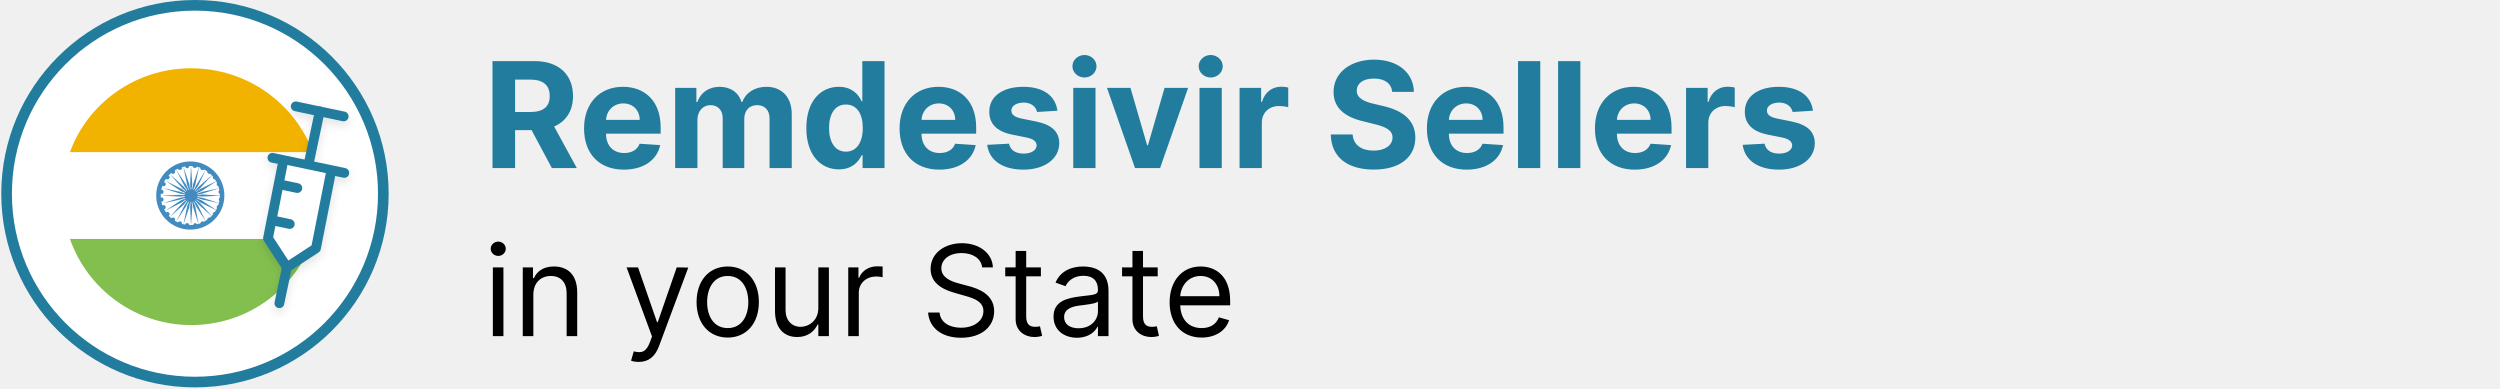
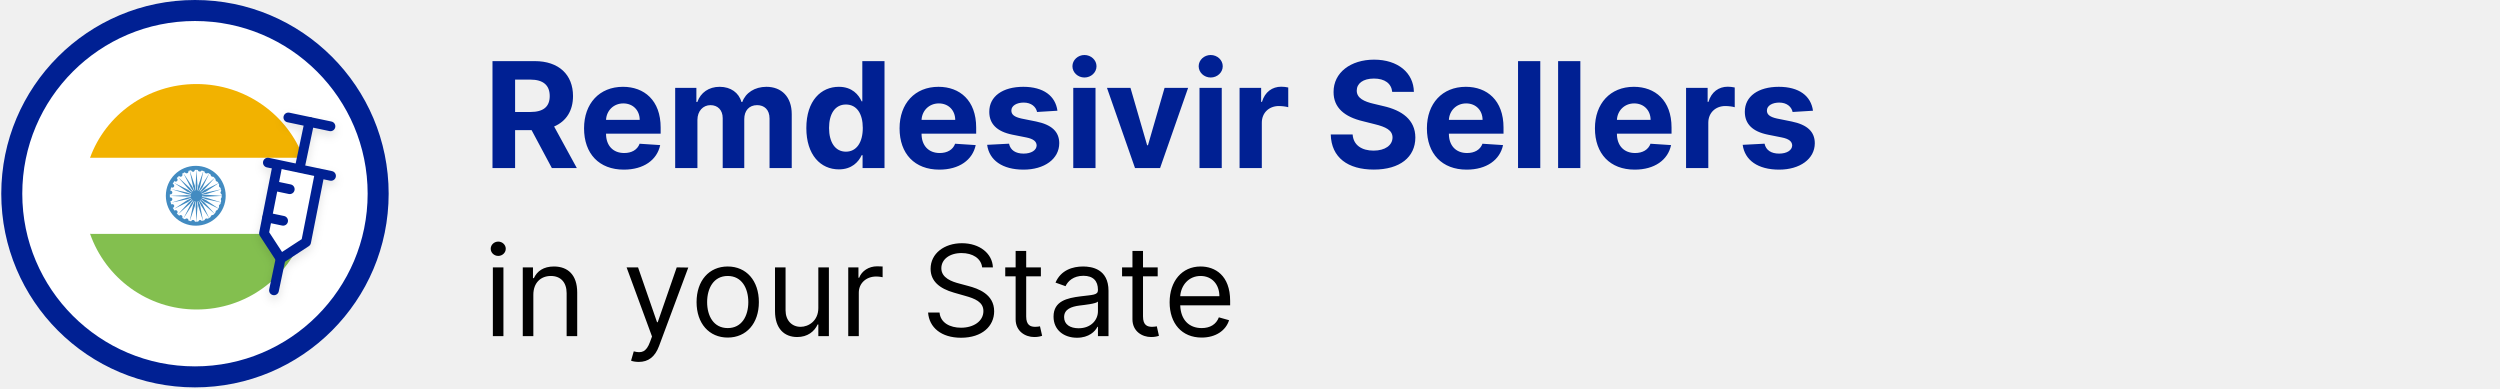
<svg xmlns="http://www.w3.org/2000/svg" width="476" height="74" viewBox="0 0 476 74" fill="none">
-   <circle cx="37.121" cy="36.879" r="35.866" fill="white" stroke="#227C9D" stroke-width="2.026" />
-   <mask id="mask0" mask-type="alpha" maskUnits="userSpaceOnUse" x="0" y="3" width="71" height="71">
-     <circle cx="35.379" cy="38.379" r="35.379" fill="white" />
+   <circle cx="37.121" cy="36.879" r="34.879" fill="white" stroke="#002093" stroke-width="4" />
+   <mask id="mask0" mask-type="alpha" maskUnits="userSpaceOnUse" x="0" y="0" width="74" height="74">
+     <circle cx="37" cy="37" r="37" fill="white" />
  </mask>
  <g mask="url(#mask0)">
-     <path d="M36.365 13C25.731 13 16.652 19.724 13.298 29.01H59.596C56.16 19.724 47.081 13 36.365 13Z" fill="#F2B200" />
-     <path d="M36.406 61.894C47.141 61.894 56.236 55.071 59.596 45.452H13.298C16.658 55.071 25.753 61.894 36.406 61.894Z" fill="#83BF4F" />
-     <path d="M13.385 29.009C12.489 31.558 12 34.353 12 37.231C12 40.108 12.489 42.903 13.385 45.452H59.509C60.405 42.903 60.894 40.108 60.894 37.231C60.894 34.353 60.405 31.558 59.509 29.009H13.385Z" fill="white" />
-     <path d="M36.231 43.721C39.815 43.721 42.721 40.815 42.721 37.231C42.721 33.646 39.815 30.74 36.231 30.74C32.646 30.74 29.74 33.646 29.74 37.231C29.74 40.815 32.646 43.721 36.231 43.721Z" fill="#428BC1" />
-     <path d="M36.231 42.856C39.337 42.856 41.856 40.337 41.856 37.231C41.856 34.124 39.337 31.606 36.231 31.606C33.124 31.606 30.606 34.124 30.606 37.231C30.606 40.337 33.124 42.856 36.231 42.856Z" fill="white" />
-     <path d="M34.247 32.368C34.472 32.368 34.654 32.186 34.654 31.961C34.654 31.736 34.472 31.553 34.247 31.553C34.022 31.553 33.839 31.736 33.839 31.961C33.839 32.186 34.022 32.368 34.247 32.368Z" fill="#428BC1" />
-     <path d="M32.943 33.102C33.168 33.102 33.35 32.919 33.35 32.694C33.35 32.469 33.168 32.287 32.943 32.287C32.718 32.287 32.535 32.469 32.535 32.694C32.535 32.919 32.718 33.102 32.943 33.102Z" fill="#428BC1" />
-     <path d="M31.884 34.161C32.109 34.161 32.291 33.979 32.291 33.754C32.291 33.529 32.109 33.346 31.884 33.346C31.659 33.346 31.476 33.529 31.476 33.754C31.476 33.979 31.659 34.161 31.884 34.161Z" fill="#428BC1" />
-     <path d="M31.15 35.465C31.375 35.465 31.558 35.283 31.558 35.057C31.558 34.833 31.375 34.65 31.15 34.65C30.925 34.65 30.743 34.833 30.743 35.057C30.743 35.283 30.925 35.465 31.15 35.465Z" fill="#428BC1" />
-     <path d="M30.743 36.932C30.968 36.932 31.15 36.749 31.15 36.524C31.15 36.299 30.968 36.117 30.743 36.117C30.518 36.117 30.335 36.299 30.335 36.524C30.335 36.749 30.518 36.932 30.743 36.932Z" fill="#428BC1" />
-     <path d="M30.743 38.399C30.968 38.399 31.15 38.216 31.15 37.991C31.15 37.766 30.968 37.584 30.743 37.584C30.518 37.584 30.335 37.766 30.335 37.991C30.335 38.216 30.518 38.399 30.743 38.399Z" fill="#428BC1" />
-     <path d="M31.15 39.865C31.375 39.865 31.558 39.683 31.558 39.458C31.558 39.233 31.375 39.05 31.15 39.05C30.925 39.05 30.743 39.233 30.743 39.458C30.743 39.683 30.925 39.865 31.15 39.865Z" fill="#428BC1" />
-     <path d="M31.884 41.169C32.109 41.169 32.291 40.987 32.291 40.762C32.291 40.537 32.109 40.354 31.884 40.354C31.659 40.354 31.476 40.537 31.476 40.762C31.476 40.987 31.659 41.169 31.884 41.169Z" fill="#428BC1" />
-     <path d="M32.943 42.229C33.168 42.229 33.35 42.046 33.35 41.821C33.35 41.596 33.168 41.414 32.943 41.414C32.718 41.414 32.535 41.596 32.535 41.821C32.535 42.046 32.718 42.229 32.943 42.229Z" fill="#428BC1" />
-     <path d="M34.247 42.962C34.472 42.962 34.654 42.78 34.654 42.554C34.654 42.33 34.472 42.147 34.247 42.147C34.022 42.147 33.839 42.33 33.839 42.554C33.839 42.78 34.022 42.962 34.247 42.962Z" fill="#428BC1" />
-     <path d="M35.632 43.288C35.857 43.288 36.04 43.106 36.04 42.88C36.04 42.656 35.857 42.473 35.632 42.473C35.407 42.473 35.225 42.656 35.225 42.88C35.225 43.106 35.407 43.288 35.632 43.288Z" fill="#428BC1" />
-     <path d="M36.773 42.962C36.773 42.718 36.936 42.555 37.099 42.473C37.343 42.473 37.506 42.636 37.588 42.799C37.588 43.044 37.425 43.206 37.262 43.288C36.936 43.37 36.773 43.206 36.773 42.962Z" fill="#428BC1" />
-     <path d="M38.566 42.962C38.791 42.962 38.973 42.78 38.973 42.554C38.973 42.33 38.791 42.147 38.566 42.147C38.341 42.147 38.158 42.33 38.158 42.554C38.158 42.78 38.341 42.962 38.566 42.962Z" fill="#428BC1" />
-     <path d="M39.87 42.229C40.095 42.229 40.277 42.046 40.277 41.821C40.277 41.596 40.095 41.414 39.87 41.414C39.645 41.414 39.462 41.596 39.462 41.821C39.462 42.046 39.645 42.229 39.87 42.229Z" fill="#428BC1" />
-     <path d="M40.929 41.169C41.154 41.169 41.337 40.987 41.337 40.762C41.337 40.537 41.154 40.354 40.929 40.354C40.704 40.354 40.522 40.537 40.522 40.762C40.522 40.987 40.704 41.169 40.929 41.169Z" fill="#428BC1" />
-     <path d="M41.662 39.865C41.888 39.865 42.07 39.683 42.07 39.458C42.07 39.233 41.888 39.05 41.662 39.05C41.437 39.05 41.255 39.233 41.255 39.458C41.255 39.683 41.437 39.865 41.662 39.865Z" fill="#428BC1" />
-     <path d="M42.07 38.399C42.295 38.399 42.477 38.216 42.477 37.991C42.477 37.766 42.295 37.584 42.07 37.584C41.845 37.584 41.662 37.766 41.662 37.991C41.662 38.216 41.845 38.399 42.07 38.399Z" fill="#428BC1" />
-     <path d="M42.07 36.932C41.825 36.932 41.662 36.769 41.581 36.606C41.581 36.361 41.744 36.198 41.907 36.117C42.151 36.117 42.314 36.28 42.396 36.443C42.477 36.687 42.314 36.85 42.07 36.932Z" fill="#428BC1" />
-     <path d="M41.662 35.465C41.888 35.465 42.07 35.283 42.07 35.057C42.07 34.833 41.888 34.65 41.662 34.65C41.437 34.65 41.255 34.833 41.255 35.057C41.255 35.283 41.437 35.465 41.662 35.465Z" fill="#428BC1" />
-     <path d="M40.929 34.161C41.154 34.161 41.337 33.979 41.337 33.754C41.337 33.529 41.154 33.346 40.929 33.346C40.704 33.346 40.522 33.529 40.522 33.754C40.522 33.979 40.704 34.161 40.929 34.161Z" fill="#428BC1" />
-     <path d="M39.87 33.102C40.095 33.102 40.277 32.919 40.277 32.694C40.277 32.469 40.095 32.287 39.87 32.287C39.645 32.287 39.462 32.469 39.462 32.694C39.462 32.919 39.645 33.102 39.87 33.102Z" fill="#428BC1" />
-     <path d="M38.973 32.124C38.892 32.368 38.647 32.45 38.403 32.368C38.158 32.287 38.077 32.042 38.158 31.798C38.24 31.553 38.484 31.472 38.729 31.553C38.973 31.716 39.055 31.961 38.973 32.124Z" fill="#428BC1" />
-     <path d="M37.506 31.635C37.506 31.879 37.262 32.042 37.017 31.961C36.773 31.961 36.61 31.716 36.691 31.472C36.691 31.227 36.936 31.064 37.181 31.146C37.425 31.227 37.588 31.472 37.506 31.635Z" fill="#428BC1" />
-     <path d="M36.04 31.553C36.04 31.798 35.877 31.961 35.714 32.042C35.469 32.042 35.306 31.879 35.225 31.716C35.225 31.472 35.388 31.309 35.551 31.227C35.795 31.146 36.04 31.309 36.04 31.553Z" fill="#428BC1" />
-     <path d="M36.365 38.48C37.041 38.48 37.588 37.933 37.588 37.258C37.588 36.583 37.041 36.035 36.365 36.035C35.691 36.035 35.143 36.583 35.143 37.258C35.143 37.933 35.691 38.48 36.365 38.48Z" fill="#428BC1" />
-     <path d="M36.366 31.553L36.203 35.057L36.366 37.258L36.61 35.057L36.366 31.553Z" fill="#428BC1" />
-     <path d="M34.899 31.716L35.632 35.221L36.366 37.258L36.04 35.057L34.899 31.716Z" fill="#428BC1" />
-     <path d="M33.513 32.287L35.143 35.465L36.366 37.258L35.469 35.221L33.513 32.287Z" fill="#428BC1" />
-     <path d="M32.373 33.183L34.736 35.872L36.366 37.258L34.98 35.546L32.373 33.183Z" fill="#428BC1" />
-     <path d="M31.476 34.406L34.41 36.361L36.366 37.258L34.573 35.954L31.476 34.406Z" fill="#428BC1" />
-     <path d="M30.906 35.791L34.247 36.85L36.366 37.258L34.328 36.524L30.906 35.791Z" fill="#428BC1" />
-     <path d="M30.661 37.258L34.247 37.421L36.366 37.258L34.247 37.095L30.661 37.258Z" fill="#428BC1" />
-     <path d="M30.906 38.725L34.328 37.991L36.366 37.258L34.247 37.665L30.906 38.725Z" fill="#428BC1" />
-     <path d="M31.476 40.11L34.573 38.562L36.366 37.258L34.41 38.154L31.476 40.11Z" fill="#428BC1" />
-     <path d="M32.373 41.251L34.98 38.969L36.366 37.258L34.736 38.643L32.373 41.251Z" fill="#428BC1" />
-     <path d="M33.513 42.229L35.469 39.214L36.366 37.258L35.143 39.05L33.513 42.229Z" fill="#428BC1" />
-     <path d="M34.899 42.799L36.04 39.458L36.366 37.258L35.632 39.295L34.899 42.799Z" fill="#428BC1" />
-     <path d="M36.366 42.962L36.61 39.458L36.366 37.258L36.203 39.458L36.366 42.962Z" fill="#428BC1" />
-     <path d="M37.832 42.799L37.181 39.295L36.366 37.258L36.773 39.458L37.832 42.799Z" fill="#428BC1" />
-     <path d="M39.218 42.229L37.669 39.05L36.366 37.258L37.343 39.295L39.218 42.229Z" fill="#428BC1" />
-     <path d="M40.44 41.251L38.077 38.643L36.366 37.258L37.832 38.969L40.44 41.251Z" fill="#428BC1" />
-     <path d="M41.337 40.11L38.403 38.154L36.366 37.258L38.158 38.562L41.337 40.11Z" fill="#428BC1" />
-     <path d="M41.907 38.725L38.566 37.665L36.366 37.258L38.484 37.991L41.907 38.725Z" fill="#428BC1" />
-     <path d="M42.07 37.258L38.566 37.013L36.366 37.258L38.566 37.421L42.07 37.258Z" fill="#428BC1" />
-     <path d="M41.907 35.791L38.484 36.524L36.366 37.258L38.566 36.85L41.907 35.791Z" fill="#428BC1" />
-     <path d="M41.337 34.406L38.158 35.954L36.366 37.258L38.403 36.361L41.337 34.406Z" fill="#428BC1" />
-     <path d="M40.44 33.265L37.832 35.546L36.366 37.258L38.077 35.872L40.44 33.265Z" fill="#428BC1" />
-     <path d="M39.218 32.287L37.343 35.302L36.366 37.258L37.669 35.465L39.218 32.287Z" fill="#428BC1" />
-     <path d="M37.914 31.716L36.773 35.057L36.366 37.258L37.181 35.221L37.914 31.716Z" fill="#428BC1" />
+     <path d="M37.392 16C28.056 16 20.084 21.904 17.14 30.056H57.789C54.772 21.904 46.801 16 37.392 16Z" fill="#F2B200" />
+     <path d="M37.428 58.928C46.853 58.928 54.839 52.938 57.789 44.492H17.14C20.09 52.938 28.075 58.928 37.428 58.928Z" fill="#83BF4F" />
+     <path d="M17.216 30.056C16.429 32.294 16 34.748 16 37.274C16 39.801 16.429 42.255 17.216 44.492H57.712C58.499 42.255 58.928 39.801 58.928 37.274C58.928 34.748 58.499 32.294 57.712 30.056H17.216Z" fill="white" />
+     <path d="M37.274 42.973C40.422 42.973 42.973 40.422 42.973 37.274C42.973 34.127 40.422 31.576 37.274 31.576C34.127 31.576 31.576 34.127 31.576 37.274C31.576 40.422 34.127 42.973 37.274 42.973Z" fill="#428BC1" />
+     <path d="M37.274 42.213C40.002 42.213 42.213 40.002 42.213 37.274C42.213 34.547 40.002 32.336 37.274 32.336C34.547 32.336 32.336 34.547 32.336 37.274C32.336 40.002 34.547 42.213 37.274 42.213Z" fill="white" />
+     <path d="M35.532 33.005C35.73 33.005 35.89 32.845 35.89 32.647C35.89 32.45 35.73 32.29 35.532 32.29C35.335 32.29 35.175 32.45 35.175 32.647C35.175 32.845 35.335 33.005 35.532 33.005Z" fill="#428BC1" />
+     <path d="M34.388 33.649C34.585 33.649 34.745 33.489 34.745 33.291C34.745 33.094 34.585 32.934 34.388 32.934C34.19 32.934 34.03 33.094 34.03 33.291C34.03 33.489 34.19 33.649 34.388 33.649Z" fill="#428BC1" />
+     <path d="M33.458 34.579C33.655 34.579 33.815 34.419 33.815 34.221C33.815 34.024 33.655 33.864 33.458 33.864C33.26 33.864 33.1 34.024 33.1 34.221C33.1 34.419 33.26 34.579 33.458 34.579Z" fill="#428BC1" />
+     <path d="M32.814 35.724C33.011 35.724 33.171 35.564 33.171 35.366C33.171 35.169 33.011 35.008 32.814 35.008C32.616 35.008 32.456 35.169 32.456 35.366C32.456 35.564 32.616 35.724 32.814 35.724Z" fill="#428BC1" />
+     <path d="M32.456 37.012C32.654 37.012 32.814 36.852 32.814 36.654C32.814 36.456 32.654 36.296 32.456 36.296C32.258 36.296 32.098 36.456 32.098 36.654C32.098 36.852 32.258 37.012 32.456 37.012Z" fill="#428BC1" />
+     <path d="M32.456 38.3C32.654 38.3 32.814 38.139 32.814 37.942C32.814 37.744 32.654 37.584 32.456 37.584C32.258 37.584 32.098 37.744 32.098 37.942C32.098 38.139 32.258 38.3 32.456 38.3Z" fill="#428BC1" />
+     <path d="M32.814 39.587C33.011 39.587 33.171 39.427 33.171 39.23C33.171 39.032 33.011 38.872 32.814 38.872C32.616 38.872 32.456 39.032 32.456 39.23C32.456 39.427 32.616 39.587 32.814 39.587Z" fill="#428BC1" />
+     <path d="M33.458 40.732C33.655 40.732 33.815 40.572 33.815 40.374C33.815 40.177 33.655 40.017 33.458 40.017C33.26 40.017 33.1 40.177 33.1 40.374C33.1 40.572 33.26 40.732 33.458 40.732Z" fill="#428BC1" />
+     <path d="M34.388 41.662C34.585 41.662 34.745 41.502 34.745 41.305C34.745 41.107 34.585 40.947 34.388 40.947C34.19 40.947 34.03 41.107 34.03 41.305C34.03 41.502 34.19 41.662 34.388 41.662Z" fill="#428BC1" />
+     <path d="M35.532 42.306C35.73 42.306 35.89 42.146 35.89 41.949C35.89 41.751 35.73 41.591 35.532 41.591C35.335 41.591 35.175 41.751 35.175 41.949C35.175 42.146 35.335 42.306 35.532 42.306Z" fill="#428BC1" />
+     <path d="M36.749 42.593C36.946 42.593 37.106 42.432 37.106 42.235C37.106 42.037 36.946 41.877 36.749 41.877C36.551 41.877 36.391 42.037 36.391 42.235C36.391 42.432 36.551 42.593 36.749 42.593Z" fill="#428BC1" />
+     <path d="M37.75 42.306C37.75 42.092 37.894 41.949 38.037 41.877C38.251 41.877 38.394 42.02 38.466 42.163C38.466 42.378 38.323 42.521 38.18 42.593C37.894 42.664 37.75 42.521 37.75 42.306Z" fill="#428BC1" />
+     <path d="M39.325 42.306C39.522 42.306 39.682 42.146 39.682 41.949C39.682 41.751 39.522 41.591 39.325 41.591C39.127 41.591 38.967 41.751 38.967 41.949C38.967 42.146 39.127 42.306 39.325 42.306Z" fill="#428BC1" />
+     <path d="M40.469 41.662C40.667 41.662 40.827 41.502 40.827 41.305C40.827 41.107 40.667 40.947 40.469 40.947C40.272 40.947 40.111 41.107 40.111 41.305C40.111 41.502 40.272 41.662 40.469 41.662Z" fill="#428BC1" />
+     <path d="M41.399 40.732C41.597 40.732 41.757 40.572 41.757 40.374C41.757 40.177 41.597 40.017 41.399 40.017C41.202 40.017 41.042 40.177 41.042 40.374C41.042 40.572 41.202 40.732 41.399 40.732Z" fill="#428BC1" />
+     <path d="M42.043 39.587C42.241 39.587 42.401 39.427 42.401 39.23C42.401 39.032 42.241 38.872 42.043 38.872C41.846 38.872 41.685 39.032 41.685 39.23C41.685 39.427 41.846 39.587 42.043 39.587Z" fill="#428BC1" />
+     <path d="M42.401 38.3C42.599 38.3 42.759 38.139 42.759 37.942C42.759 37.744 42.599 37.584 42.401 37.584C42.203 37.584 42.043 37.744 42.043 37.942C42.043 38.139 42.203 38.3 42.401 38.3Z" fill="#428BC1" />
+     <path d="M42.401 37.012C42.186 37.012 42.043 36.869 41.972 36.726C41.972 36.511 42.115 36.368 42.258 36.296C42.473 36.296 42.616 36.439 42.687 36.583C42.759 36.797 42.616 36.94 42.401 37.012Z" fill="#428BC1" />
+     <path d="M42.043 35.724C42.241 35.724 42.401 35.564 42.401 35.366C42.401 35.169 42.241 35.008 42.043 35.008C41.846 35.008 41.685 35.169 41.685 35.366C41.685 35.564 41.846 35.724 42.043 35.724Z" fill="#428BC1" />
+     <path d="M41.399 34.579C41.597 34.579 41.757 34.419 41.757 34.221C41.757 34.024 41.597 33.864 41.399 33.864C41.202 33.864 41.042 34.024 41.042 34.221C41.042 34.419 41.202 34.579 41.399 34.579Z" fill="#428BC1" />
+     <path d="M40.469 33.649C40.667 33.649 40.827 33.489 40.827 33.291C40.827 33.094 40.667 32.934 40.469 32.934C40.272 32.934 40.111 33.094 40.111 33.291C40.111 33.489 40.272 33.649 40.469 33.649Z" fill="#428BC1" />
+     <path d="M39.682 32.791C39.611 33.005 39.396 33.077 39.181 33.005C38.967 32.934 38.895 32.719 38.967 32.504C39.038 32.29 39.253 32.218 39.468 32.29C39.682 32.433 39.754 32.647 39.682 32.791Z" fill="#428BC1" />
+     <path d="M38.394 32.361C38.394 32.576 38.18 32.719 37.965 32.647C37.75 32.647 37.607 32.433 37.679 32.218C37.679 32.004 37.894 31.86 38.108 31.932C38.323 32.004 38.466 32.218 38.394 32.361Z" fill="#428BC1" />
+     <path d="M37.106 32.29C37.106 32.504 36.963 32.648 36.82 32.719C36.606 32.719 36.463 32.576 36.391 32.433C36.391 32.218 36.534 32.075 36.677 32.004C36.892 31.932 37.106 32.075 37.106 32.29Z" fill="#428BC1" />
+     <path d="M37.393 38.371C37.985 38.371 38.466 37.891 38.466 37.298C38.466 36.705 37.985 36.225 37.393 36.225C36.8 36.225 36.319 36.705 36.319 37.298C36.319 37.891 36.8 38.371 37.393 38.371Z" fill="#428BC1" />
+     <path d="M37.393 32.29L37.25 35.366L37.393 37.298L37.607 35.366L37.393 32.29Z" fill="#428BC1" />
+     <path d="M36.105 32.433L36.749 35.509L37.393 37.298L37.106 35.366L36.105 32.433Z" fill="#428BC1" />
+     <path d="M34.889 32.934L36.319 35.724L37.393 37.298L36.606 35.509L34.889 32.934Z" fill="#428BC1" />
+     <path d="M33.887 33.721L35.962 36.082L37.393 37.298L36.176 35.795L33.887 33.721Z" fill="#428BC1" />
+     <path d="M33.1 34.794L35.676 36.511L37.393 37.298L35.819 36.153L33.1 34.794Z" fill="#428BC1" />
+     <path d="M32.599 36.01L35.532 36.94L37.393 37.298L35.604 36.654L32.599 36.01Z" fill="#428BC1" />
+     <path d="M32.384 37.298L35.532 37.441L37.393 37.298L35.532 37.155L32.384 37.298Z" fill="#428BC1" />
+     <path d="M32.599 38.586L35.604 37.942L37.393 37.298L35.532 37.656L32.599 38.586Z" fill="#428BC1" />
+     <path d="M33.1 39.802L35.819 38.443L37.393 37.298L35.676 38.085L33.1 39.802Z" fill="#428BC1" />
+     <path d="M33.887 40.804L36.176 38.8L37.393 37.298L35.962 38.514L33.887 40.804Z" fill="#428BC1" />
+     <path d="M34.889 41.662L36.606 39.015L37.393 37.298L36.319 38.872L34.889 41.662Z" fill="#428BC1" />
+     <path d="M36.105 42.163L37.106 39.23L37.393 37.298L36.749 39.087L36.105 42.163Z" fill="#428BC1" />
+     <path d="M37.393 42.306L37.607 39.23L37.393 37.298L37.25 39.23L37.393 42.306Z" fill="#428BC1" />
+     <path d="M38.681 42.163L38.108 39.087L37.393 37.298L37.751 39.23L38.681 42.163Z" fill="#428BC1" />
+     <path d="M39.897 41.662L38.538 38.872L37.393 37.298L38.251 39.087L39.897 41.662Z" fill="#428BC1" />
+     <path d="M40.97 40.804L38.895 38.514L37.393 37.298L38.681 38.8L40.97 40.804Z" fill="#428BC1" />
+     <path d="M41.757 39.802L39.181 38.085L37.393 37.298L38.967 38.443L41.757 39.802Z" fill="#428BC1" />
+     <path d="M42.258 38.586L39.325 37.656L37.393 37.298L39.253 37.942L42.258 38.586Z" fill="#428BC1" />
+     <path d="M42.401 37.298L39.325 37.083L37.393 37.298L39.325 37.441L42.401 37.298Z" fill="#428BC1" />
+     <path d="M42.258 36.01L39.253 36.654L37.393 37.298L39.325 36.94L42.258 36.01Z" fill="#428BC1" />
+     <path d="M41.757 34.794L38.967 36.153L37.393 37.298L39.181 36.511L41.757 34.794Z" fill="#428BC1" />
+     <path d="M40.97 33.792L38.681 35.795L37.393 37.298L38.895 36.082L40.97 33.792Z" fill="#428BC1" />
+     <path d="M39.897 32.934L38.251 35.581L37.393 37.298L38.538 35.724L39.897 32.934Z" fill="#428BC1" />
+     <path d="M38.752 32.433L37.751 35.366L37.393 37.298L38.108 35.509L38.752 32.433Z" fill="#428BC1" />
    <g filter="url(#filter0_d)">
-       <path d="M56.308 20.247L65.44 22.167L56.308 20.247Z" fill="white" />
-       <path d="M56.308 20.247L65.44 22.167" stroke="#227C9D" stroke-width="1.857" stroke-linecap="round" stroke-linejoin="round" />
-       <path d="M60.874 21.207L58.714 31.481L60.874 21.207Z" fill="white" />
-       <path d="M60.874 21.207L58.714 31.481" stroke="#227C9D" stroke-width="1.857" stroke-linecap="round" stroke-linejoin="round" />
-       <path d="M51.865 30.04L65.562 32.921L51.865 30.04Z" fill="white" />
-       <path d="M51.865 30.04L65.562 32.921" stroke="#227C9D" stroke-width="1.857" stroke-linecap="round" stroke-linejoin="round" />
-       <path d="M62.948 33.149L60.159 47.28L54.633 50.886L51.027 45.36L53.817 31.229" fill="white" />
-       <path d="M62.948 33.149L60.159 47.28L54.633 50.886L51.027 45.36L53.817 31.229" stroke="#227C9D" stroke-width="1.857" stroke-linecap="round" stroke-linejoin="round" />
-       <path d="M51.747 41.935L55.172 42.655L51.747 41.935Z" fill="white" />
-       <path d="M51.747 41.935L55.172 42.655" stroke="#227C9D" stroke-width="1.857" stroke-linecap="round" stroke-linejoin="round" />
-       <path d="M53.188 35.086L56.612 35.806L53.188 35.086Z" fill="white" />
-       <path d="M53.188 35.086L56.612 35.806" stroke="#227C9D" stroke-width="1.857" stroke-linecap="round" stroke-linejoin="round" />
-       <path d="M53.193 57.735L54.633 50.886L53.193 57.735Z" fill="white" />
-       <path d="M53.193 57.735L54.633 50.886" stroke="#227C9D" stroke-width="1.857" stroke-linecap="round" stroke-linejoin="round" />
+       <path d="M54.902 22.363L62.92 24.049Z" fill="white" />
+       <path d="M54.902 22.363L62.92 24.049" stroke="#002093" stroke-width="1.857" stroke-linecap="round" stroke-linejoin="round" />
+       <path d="M58.911 23.206L57.014 32.226Z" fill="white" />
+       <path d="M58.911 23.206L57.014 32.226" stroke="#002093" stroke-width="1.857" stroke-linecap="round" stroke-linejoin="round" />
+       <path d="M51.001 30.961L63.027 33.49Z" fill="white" />
+       <path d="M51.001 30.961L63.027 33.49" stroke="#002093" stroke-width="1.857" stroke-linecap="round" stroke-linejoin="round" />
+       <path d="M60.732 33.691L58.283 46.097L53.431 49.263L50.266 44.411L52.715 32.005" fill="white" />
+       <path d="M60.732 33.691L58.283 46.097L53.431 49.263L50.266 44.411L52.715 32.005" stroke="#002093" stroke-width="1.857" stroke-linecap="round" stroke-linejoin="round" />
+       <path d="M50.898 41.405L53.904 42.037Z" fill="white" />
+       <path d="M50.898 41.405L53.904 42.037" stroke="#002093" stroke-width="1.857" stroke-linecap="round" stroke-linejoin="round" />
+       <path d="M52.162 35.392L55.169 36.024Z" fill="white" />
+       <path d="M52.162 35.392L55.169 36.024" stroke="#002093" stroke-width="1.857" stroke-linecap="round" stroke-linejoin="round" />
+       <path d="M52.167 55.276L53.431 49.263Z" fill="white" />
+       <path d="M52.167 55.276L53.431 49.263" stroke="#002093" stroke-width="1.857" stroke-linecap="round" stroke-linejoin="round" />
    </g>
  </g>
-   <path d="M93.77 32H98.075V24.781H101.217L105.075 32H109.828L105.503 24.085C107.82 23.091 109.102 21.072 109.102 18.288C109.102 14.242 106.428 11.636 101.804 11.636H93.77V32ZM98.075 21.321V15.156H100.979C103.464 15.156 104.668 16.26 104.668 18.288C104.668 20.307 103.464 21.321 100.999 21.321H98.075ZM118.779 32.298C122.558 32.298 125.103 30.459 125.7 27.625L121.782 27.366C121.355 28.53 120.261 29.136 118.849 29.136C116.731 29.136 115.389 27.734 115.389 25.457V25.447H125.789V24.284C125.789 19.094 122.647 16.528 118.61 16.528C114.116 16.528 111.203 19.72 111.203 24.433C111.203 29.276 114.076 32.298 118.779 32.298ZM115.389 22.822C115.478 21.082 116.801 19.69 118.68 19.69C120.52 19.69 121.792 21.003 121.802 22.822H115.389ZM128.554 32H132.789V22.832C132.789 21.142 133.863 20.018 135.275 20.018C136.667 20.018 137.602 20.973 137.602 22.474V32H141.708V22.673C141.708 21.092 142.613 20.018 144.154 20.018C145.507 20.018 146.521 20.864 146.521 22.564V32H150.747V21.729C150.747 18.418 148.778 16.528 145.934 16.528C143.697 16.528 141.957 17.672 141.331 19.422H141.172C140.684 17.652 139.123 16.528 137.025 16.528C134.967 16.528 133.406 17.622 132.77 19.422H132.591V16.727H128.554V32ZM159.721 32.249C162.186 32.249 163.469 30.827 164.056 29.554H164.235V32H168.411V11.636H164.185V19.293H164.056C163.489 18.05 162.266 16.528 159.711 16.528C156.36 16.528 153.526 19.134 153.526 24.384C153.526 29.494 156.24 32.249 159.721 32.249ZM161.063 28.878C158.985 28.878 157.851 27.028 157.851 24.364C157.851 21.719 158.965 19.899 161.063 19.899C163.121 19.899 164.275 21.639 164.275 24.364C164.275 27.088 163.101 28.878 161.063 28.878ZM178.854 32.298C182.632 32.298 185.178 30.459 185.774 27.625L181.857 27.366C181.429 28.53 180.335 29.136 178.923 29.136C176.805 29.136 175.463 27.734 175.463 25.457V25.447H185.864V24.284C185.864 19.094 182.722 16.528 178.685 16.528C174.19 16.528 171.277 19.72 171.277 24.433C171.277 29.276 174.151 32.298 178.854 32.298ZM175.463 22.822C175.553 21.082 176.875 19.69 178.754 19.69C180.594 19.69 181.866 21.003 181.876 22.822H175.463ZM201.335 21.082C200.957 18.268 198.69 16.528 194.832 16.528C190.925 16.528 188.349 18.338 188.359 21.281C188.349 23.568 189.791 25.05 192.774 25.646L195.419 26.173C196.751 26.442 197.358 26.929 197.378 27.695C197.358 28.599 196.374 29.246 194.892 29.246C193.381 29.246 192.376 28.599 192.118 27.357L187.952 27.575C188.349 30.499 190.835 32.298 194.882 32.298C198.839 32.298 201.673 30.28 201.683 27.267C201.673 25.06 200.232 23.737 197.268 23.131L194.504 22.574C193.082 22.266 192.555 21.778 192.565 21.043C192.555 20.128 193.589 19.531 194.902 19.531C196.374 19.531 197.249 20.337 197.457 21.321L201.335 21.082ZM204.35 32H208.586V16.727H204.35V32ZM206.478 14.758C207.741 14.758 208.775 13.794 208.775 12.611C208.775 11.438 207.741 10.473 206.478 10.473C205.225 10.473 204.191 11.438 204.191 12.611C204.191 13.794 205.225 14.758 206.478 14.758ZM226.218 16.727H221.734L218.572 27.655H218.413L215.241 16.727H210.766L216.106 32H220.879L226.218 16.727ZM228.386 32H232.621V16.727H228.386V32ZM230.513 14.758C231.776 14.758 232.81 13.794 232.81 12.611C232.81 11.438 231.776 10.473 230.513 10.473C229.261 10.473 228.227 11.438 228.227 12.611C228.227 13.794 229.261 14.758 230.513 14.758ZM236.015 32H240.25V23.359C240.25 21.48 241.623 20.188 243.492 20.188C244.078 20.188 244.884 20.287 245.282 20.416V16.658C244.904 16.568 244.377 16.509 243.949 16.509C242.239 16.509 240.837 17.503 240.28 19.392H240.121V16.727H236.015V32ZM265.078 17.493H269.205C269.145 13.864 266.162 11.358 261.628 11.358C257.164 11.358 253.892 13.824 253.912 17.523C253.902 20.526 256.02 22.246 259.461 23.071L261.678 23.628C263.895 24.165 265.128 24.801 265.138 26.173C265.128 27.665 263.716 28.679 261.529 28.679C259.292 28.679 257.681 27.645 257.542 25.607H253.375C253.485 30.011 256.637 32.288 261.578 32.288C266.55 32.288 269.473 29.912 269.483 26.183C269.473 22.793 266.918 20.993 263.378 20.197L261.549 19.76C259.779 19.352 258.297 18.696 258.327 17.234C258.327 15.922 259.49 14.957 261.598 14.957C263.657 14.957 264.919 15.892 265.078 17.493ZM279.26 32.298C283.038 32.298 285.584 30.459 286.18 27.625L282.263 27.366C281.835 28.53 280.741 29.136 279.33 29.136C277.212 29.136 275.869 27.734 275.869 25.457V25.447H286.27V24.284C286.27 19.094 283.128 16.528 279.091 16.528C274.597 16.528 271.683 19.72 271.683 24.433C271.683 29.276 274.557 32.298 279.26 32.298ZM275.869 22.822C275.959 21.082 277.281 19.69 279.161 19.69C281 19.69 282.273 21.003 282.283 22.822H275.869ZM293.27 11.636H289.034V32H293.27V11.636ZM300.899 11.636H296.663V32H300.899V11.636ZM311.252 32.298C315.031 32.298 317.576 30.459 318.173 27.625L314.255 27.366C313.827 28.53 312.734 29.136 311.322 29.136C309.204 29.136 307.862 27.734 307.862 25.457V25.447H318.262V24.284C318.262 19.094 315.12 16.528 311.083 16.528C306.589 16.528 303.675 19.72 303.675 24.433C303.675 29.276 306.549 32.298 311.252 32.298ZM307.862 22.822C307.951 21.082 309.273 19.69 311.153 19.69C312.992 19.69 314.265 21.003 314.275 22.822H307.862ZM321.026 32H325.262V23.359C325.262 21.48 326.634 20.188 328.504 20.188C329.09 20.188 329.896 20.287 330.293 20.416V16.658C329.915 16.568 329.388 16.509 328.961 16.509C327.251 16.509 325.849 17.503 325.292 19.392H325.133V16.727H321.026V32ZM345.191 21.082C344.813 18.268 342.546 16.528 338.688 16.528C334.78 16.528 332.205 18.338 332.215 21.281C332.205 23.568 333.647 25.05 336.63 25.646L339.275 26.173C340.607 26.442 341.213 26.929 341.233 27.695C341.213 28.599 340.229 29.246 338.748 29.246C337.236 29.246 336.232 28.599 335.973 27.357L331.807 27.575C332.205 30.499 334.691 32.298 338.738 32.298C342.695 32.298 345.529 30.28 345.539 27.267C345.529 25.06 344.087 23.737 341.124 23.131L338.36 22.574C336.938 22.266 336.411 21.778 336.421 21.043C336.411 20.128 337.445 19.531 338.757 19.531C340.229 19.531 341.104 20.337 341.313 21.321L345.191 21.082Z" fill="#227C9D" />
+   <path d="M93.77 32H98.075V24.781H101.217L105.075 32H109.828L105.503 24.085C107.82 23.091 109.102 21.072 109.102 18.288C109.102 14.242 106.428 11.636 101.804 11.636H93.77V32ZM98.075 21.321V15.156H100.979C103.464 15.156 104.668 16.26 104.668 18.288C104.668 20.307 103.464 21.321 100.999 21.321H98.075ZM118.779 32.298C122.558 32.298 125.103 30.459 125.7 27.625L121.782 27.366C121.355 28.53 120.261 29.136 118.849 29.136C116.731 29.136 115.389 27.734 115.389 25.457V25.447H125.789V24.284C125.789 19.094 122.647 16.528 118.61 16.528C114.116 16.528 111.203 19.72 111.203 24.433C111.203 29.276 114.076 32.298 118.779 32.298ZM115.389 22.822C115.478 21.082 116.801 19.69 118.68 19.69C120.52 19.69 121.792 21.003 121.802 22.822H115.389ZM128.554 32H132.789V22.832C132.789 21.142 133.863 20.018 135.275 20.018C136.667 20.018 137.602 20.973 137.602 22.474V32H141.708V22.673C141.708 21.092 142.613 20.018 144.154 20.018C145.507 20.018 146.521 20.864 146.521 22.564V32H150.747V21.729C150.747 18.418 148.778 16.528 145.934 16.528C143.697 16.528 141.957 17.672 141.331 19.422H141.172C140.684 17.652 139.123 16.528 137.025 16.528C134.967 16.528 133.406 17.622 132.77 19.422H132.591V16.727H128.554V32ZM159.721 32.249C162.186 32.249 163.469 30.827 164.056 29.554H164.235V32H168.411V11.636H164.185V19.293H164.056C163.489 18.05 162.266 16.528 159.711 16.528C156.36 16.528 153.526 19.134 153.526 24.384C153.526 29.494 156.24 32.249 159.721 32.249ZM161.063 28.878C158.985 28.878 157.851 27.028 157.851 24.364C157.851 21.719 158.965 19.899 161.063 19.899C163.121 19.899 164.275 21.639 164.275 24.364C164.275 27.088 163.101 28.878 161.063 28.878ZM178.854 32.298C182.632 32.298 185.178 30.459 185.774 27.625L181.857 27.366C181.429 28.53 180.335 29.136 178.923 29.136C176.805 29.136 175.463 27.734 175.463 25.457V25.447H185.864V24.284C185.864 19.094 182.722 16.528 178.685 16.528C174.19 16.528 171.277 19.72 171.277 24.433C171.277 29.276 174.151 32.298 178.854 32.298ZM175.463 22.822C175.553 21.082 176.875 19.69 178.754 19.69C180.594 19.69 181.866 21.003 181.876 22.822H175.463ZM201.335 21.082C200.957 18.268 198.69 16.528 194.832 16.528C190.925 16.528 188.349 18.338 188.359 21.281C188.349 23.568 189.791 25.05 192.774 25.646L195.419 26.173C196.751 26.442 197.358 26.929 197.378 27.695C197.358 28.599 196.374 29.246 194.892 29.246C193.381 29.246 192.376 28.599 192.118 27.357L187.952 27.575C188.349 30.499 190.835 32.298 194.882 32.298C198.839 32.298 201.673 30.28 201.683 27.267C201.673 25.06 200.232 23.737 197.268 23.131L194.504 22.574C193.082 22.266 192.555 21.778 192.565 21.043C192.555 20.128 193.589 19.531 194.902 19.531C196.374 19.531 197.249 20.337 197.457 21.321L201.335 21.082ZM204.35 32H208.586V16.727H204.35V32ZM206.478 14.758C207.741 14.758 208.775 13.794 208.775 12.611C208.775 11.438 207.741 10.473 206.478 10.473C205.225 10.473 204.191 11.438 204.191 12.611C204.191 13.794 205.225 14.758 206.478 14.758ZM226.218 16.727H221.734L218.572 27.655H218.413L215.241 16.727H210.766L216.106 32H220.879L226.218 16.727ZM228.386 32H232.621V16.727H228.386V32ZM230.513 14.758C231.776 14.758 232.81 13.794 232.81 12.611C232.81 11.438 231.776 10.473 230.513 10.473C229.261 10.473 228.227 11.438 228.227 12.611C228.227 13.794 229.261 14.758 230.513 14.758ZM236.015 32H240.25V23.359C240.25 21.48 241.623 20.188 243.492 20.188C244.078 20.188 244.884 20.287 245.282 20.416V16.658C244.904 16.568 244.377 16.509 243.949 16.509C242.239 16.509 240.837 17.503 240.28 19.392H240.121V16.727H236.015V32ZM265.078 17.493H269.205C269.145 13.864 266.162 11.358 261.628 11.358C257.164 11.358 253.892 13.824 253.912 17.523C253.902 20.526 256.02 22.246 259.461 23.071L261.678 23.628C263.895 24.165 265.128 24.801 265.138 26.173C265.128 27.665 263.716 28.679 261.529 28.679C259.292 28.679 257.681 27.645 257.542 25.607H253.375C253.485 30.011 256.637 32.288 261.578 32.288C266.55 32.288 269.473 29.912 269.483 26.183C269.473 22.793 266.918 20.993 263.378 20.197L261.549 19.76C259.779 19.352 258.297 18.696 258.327 17.234C258.327 15.922 259.49 14.957 261.598 14.957C263.657 14.957 264.919 15.892 265.078 17.493ZM279.26 32.298C283.038 32.298 285.584 30.459 286.18 27.625L282.263 27.366C281.835 28.53 280.741 29.136 279.33 29.136C277.212 29.136 275.869 27.734 275.869 25.457V25.447H286.27V24.284C286.27 19.094 283.128 16.528 279.091 16.528C274.597 16.528 271.683 19.72 271.683 24.433C271.683 29.276 274.557 32.298 279.26 32.298ZM275.869 22.822C275.959 21.082 277.281 19.69 279.161 19.69C281 19.69 282.273 21.003 282.283 22.822H275.869ZM293.27 11.636H289.034V32H293.27V11.636ZM300.899 11.636H296.663V32H300.899V11.636ZM311.252 32.298C315.031 32.298 317.576 30.459 318.173 27.625L314.255 27.366C313.827 28.53 312.734 29.136 311.322 29.136C309.204 29.136 307.862 27.734 307.862 25.457V25.447H318.262V24.284C318.262 19.094 315.12 16.528 311.083 16.528C306.589 16.528 303.675 19.72 303.675 24.433C303.675 29.276 306.549 32.298 311.252 32.298ZM307.862 22.822C307.951 21.082 309.273 19.69 311.153 19.69C312.992 19.69 314.265 21.003 314.275 22.822H307.862ZM321.026 32H325.262V23.359C325.262 21.48 326.634 20.188 328.504 20.188C329.09 20.188 329.896 20.287 330.293 20.416V16.658C329.915 16.568 329.388 16.509 328.961 16.509C327.251 16.509 325.849 17.503 325.292 19.392H325.133V16.727H321.026V32ZM345.191 21.082C344.813 18.268 342.546 16.528 338.688 16.528C334.78 16.528 332.205 18.338 332.215 21.281C332.205 23.568 333.647 25.05 336.63 25.646L339.275 26.173C340.607 26.442 341.213 26.929 341.233 27.695C341.213 28.599 340.229 29.246 338.748 29.246C337.236 29.246 336.232 28.599 335.973 27.357L331.807 27.575C332.205 30.499 334.691 32.298 338.738 32.298C342.695 32.298 345.529 30.28 345.539 27.267C345.529 25.06 344.087 23.737 341.124 23.131L338.36 22.574C336.938 22.266 336.411 21.778 336.421 21.043C336.411 20.128 337.445 19.531 338.757 19.531C340.229 19.531 341.104 20.337 341.313 21.321L345.191 21.082Z" fill="#002093" />
  <path d="M93.841 64H95.852V50.909H93.841V64ZM94.864 48.727C95.648 48.727 96.296 48.114 96.296 47.364C96.296 46.614 95.648 46 94.864 46C94.079 46 93.432 46.614 93.432 47.364C93.432 48.114 94.079 48.727 94.864 48.727ZM101.548 56.125C101.548 53.841 102.962 52.545 104.888 52.545C106.755 52.545 107.888 53.764 107.888 55.818V64H109.9V55.682C109.9 52.341 108.119 50.739 105.468 50.739C103.491 50.739 102.263 51.625 101.65 52.955H101.479V50.909H99.536V64H101.548V56.125ZM121.621 68.909C123.436 68.909 124.714 67.946 125.473 65.909L131.047 50.943L128.848 50.909L125.234 61.341H125.098L121.484 50.909H119.303L124.143 64.068L123.768 65.091C123.036 67.085 122.132 67.273 120.666 66.898L120.155 68.671C120.359 68.773 120.939 68.909 121.621 68.909ZM138.558 64.273C142.103 64.273 144.489 61.58 144.489 57.523C144.489 53.432 142.103 50.739 138.558 50.739C135.012 50.739 132.626 53.432 132.626 57.523C132.626 61.58 135.012 64.273 138.558 64.273ZM138.558 62.466C135.864 62.466 134.637 60.148 134.637 57.523C134.637 54.898 135.864 52.545 138.558 52.545C141.251 52.545 142.478 54.898 142.478 57.523C142.478 60.148 141.251 62.466 138.558 62.466ZM155.81 58.648C155.81 61.102 153.935 62.227 152.435 62.227C150.764 62.227 149.571 61 149.571 59.091V50.909H147.56V59.227C147.56 62.568 149.332 64.171 151.787 64.171C153.764 64.171 155.06 63.114 155.673 61.784H155.81V64H157.821V50.909H155.81V58.648ZM161.505 64H163.516V55.716C163.516 53.943 164.914 52.648 166.823 52.648C167.36 52.648 167.914 52.75 168.05 52.784V50.739C167.82 50.722 167.292 50.705 166.994 50.705C165.425 50.705 164.062 51.591 163.585 52.886H163.448V50.909H161.505V64ZM187.003 50.909H189.048C188.955 48.276 186.526 46.307 183.151 46.307C179.81 46.307 177.185 48.25 177.185 51.182C177.185 53.534 178.889 54.932 181.616 55.716L183.764 56.33C185.605 56.841 187.241 57.489 187.241 59.227C187.241 61.136 185.401 62.398 182.98 62.398C180.901 62.398 179.06 61.477 178.889 59.5H176.707C176.912 62.364 179.23 64.307 182.98 64.307C187.003 64.307 189.287 62.091 189.287 59.261C189.287 55.989 186.185 54.932 184.378 54.455L182.605 53.977C181.31 53.636 179.23 52.955 179.23 51.08C179.23 49.409 180.764 48.182 183.082 48.182C185.196 48.182 186.798 49.188 187.003 50.909ZM198.183 50.909H195.387V47.773H193.376V50.909H191.398V52.614H193.376V60.795C193.376 63.08 195.217 64.171 196.921 64.171C197.671 64.171 198.148 64.034 198.421 63.932L198.012 62.125C197.842 62.159 197.569 62.227 197.126 62.227C196.239 62.227 195.387 61.955 195.387 60.25V52.614H198.183V50.909ZM205.06 64.307C207.344 64.307 208.538 63.08 208.947 62.227H209.049V64H211.06V55.375C211.06 51.216 207.89 50.739 206.219 50.739C204.242 50.739 201.992 51.42 200.969 53.807L202.879 54.489C203.322 53.534 204.37 52.511 206.288 52.511C208.137 52.511 209.049 53.492 209.049 55.17V55.239C209.049 56.21 208.06 56.125 205.674 56.432C203.245 56.747 200.594 57.284 200.594 60.284C200.594 62.841 202.572 64.307 205.06 64.307ZM205.367 62.5C203.765 62.5 202.606 61.784 202.606 60.386C202.606 58.852 204.004 58.375 205.572 58.17C206.424 58.068 208.708 57.83 209.049 57.42V59.261C209.049 60.898 207.754 62.5 205.367 62.5ZM220.425 50.909H217.629V47.773H215.618V50.909H213.641V52.614H215.618V60.795C215.618 63.08 217.459 64.171 219.163 64.171C219.913 64.171 220.391 64.034 220.663 63.932L220.254 62.125C220.084 62.159 219.811 62.227 219.368 62.227C218.482 62.227 217.629 61.955 217.629 60.25V52.614H220.425V50.909ZM228.798 64.273C231.457 64.273 233.401 62.943 234.014 60.966L232.071 60.42C231.56 61.784 230.375 62.466 228.798 62.466C226.438 62.466 224.81 60.94 224.716 58.136H234.219V57.284C234.219 52.409 231.321 50.739 228.594 50.739C225.048 50.739 222.696 53.534 222.696 57.557C222.696 61.58 225.014 64.273 228.798 64.273ZM224.716 56.398C224.852 54.361 226.293 52.545 228.594 52.545C230.776 52.545 232.173 54.182 232.173 56.398H224.716Z" fill="black" />
  <defs>
-     <filter id="filter0_d" x="42.487" y="14.546" width="29.002" height="46.906" filterUnits="userSpaceOnUse" color-interpolation-filters="sRGB">
+     <filter id="filter0_d" x="42.412" y="17.101" width="26.173" height="41.892" filterUnits="userSpaceOnUse" color-interpolation-filters="sRGB">
      <feFlood flood-opacity="0" result="BackgroundImageFix" />
      <feColorMatrix in="SourceAlpha" type="matrix" values="0 0 0 0 0 0 0 0 0 0 0 0 0 0 0 0 0 0 127 0" />
      <feOffset dy="0.811" />
      <feGaussianBlur stdDeviation="0.811" />
      <feColorMatrix type="matrix" values="0 0 0 0 0 0 0 0 0 0 0 0 0 0 0 0 0 0 0.1 0" />
      <feBlend mode="normal" in2="BackgroundImageFix" result="effect1_dropShadow" />
      <feBlend mode="normal" in="SourceGraphic" in2="effect1_dropShadow" result="shape" />
    </filter>
  </defs>
</svg>
